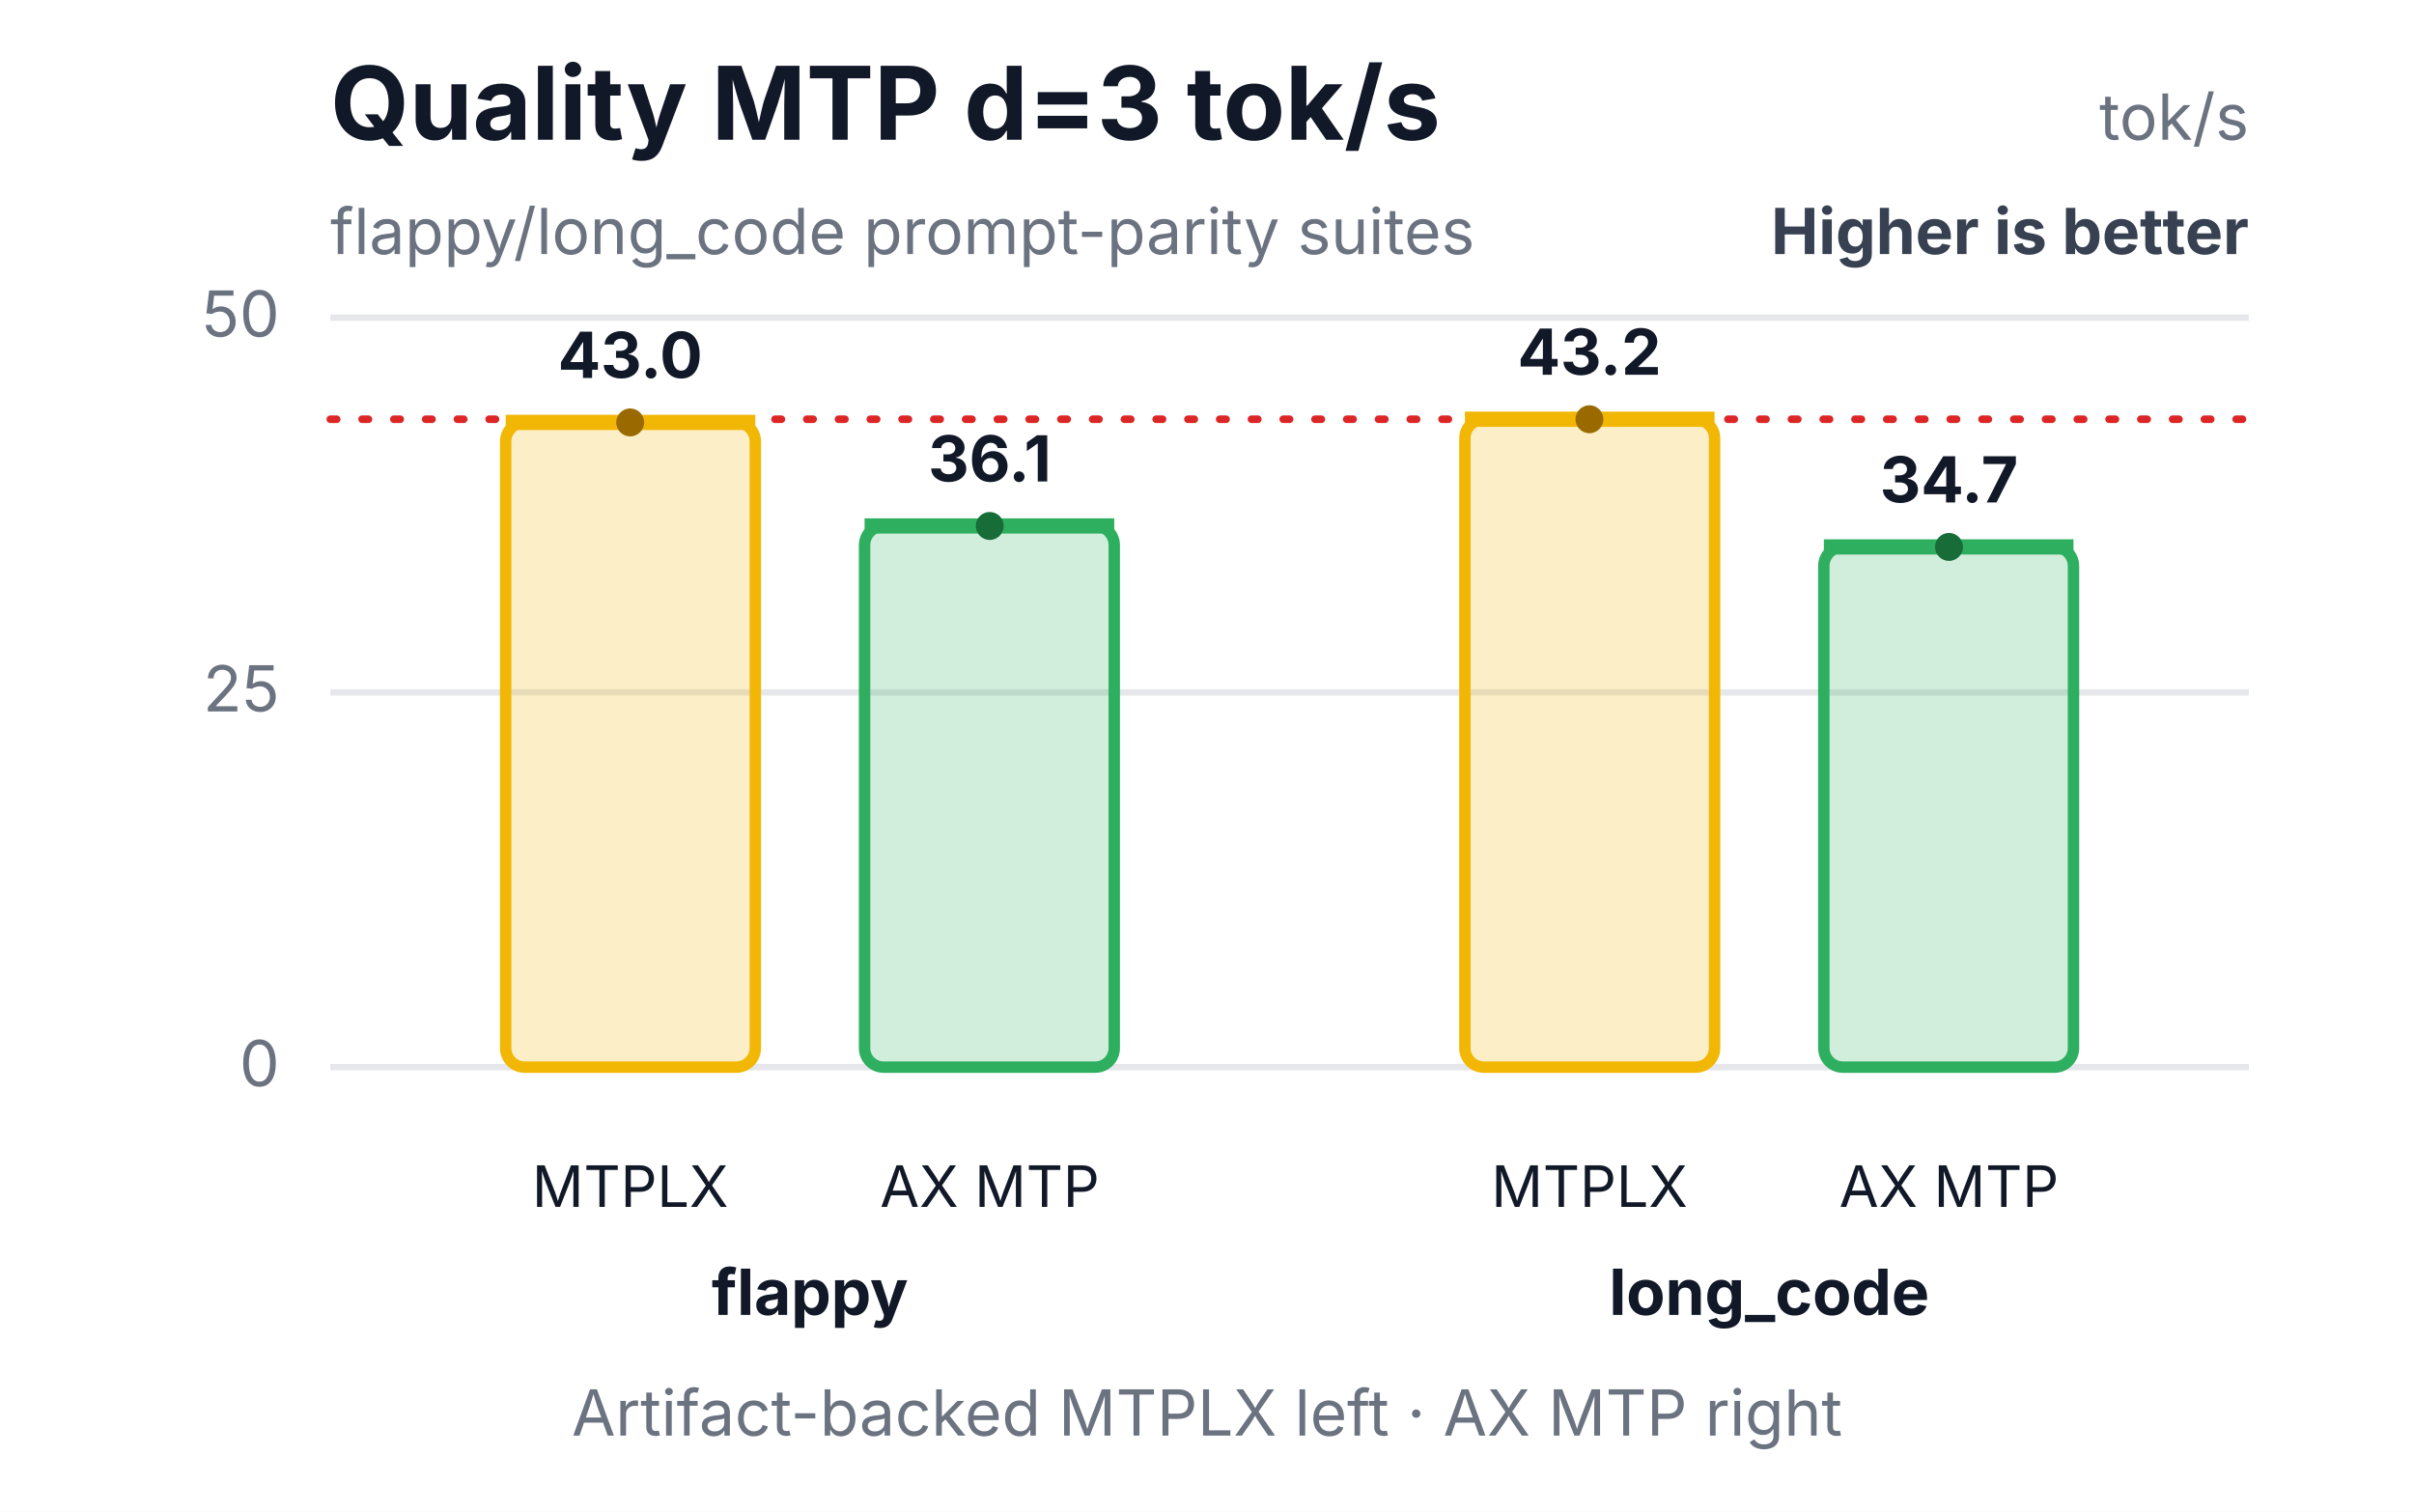
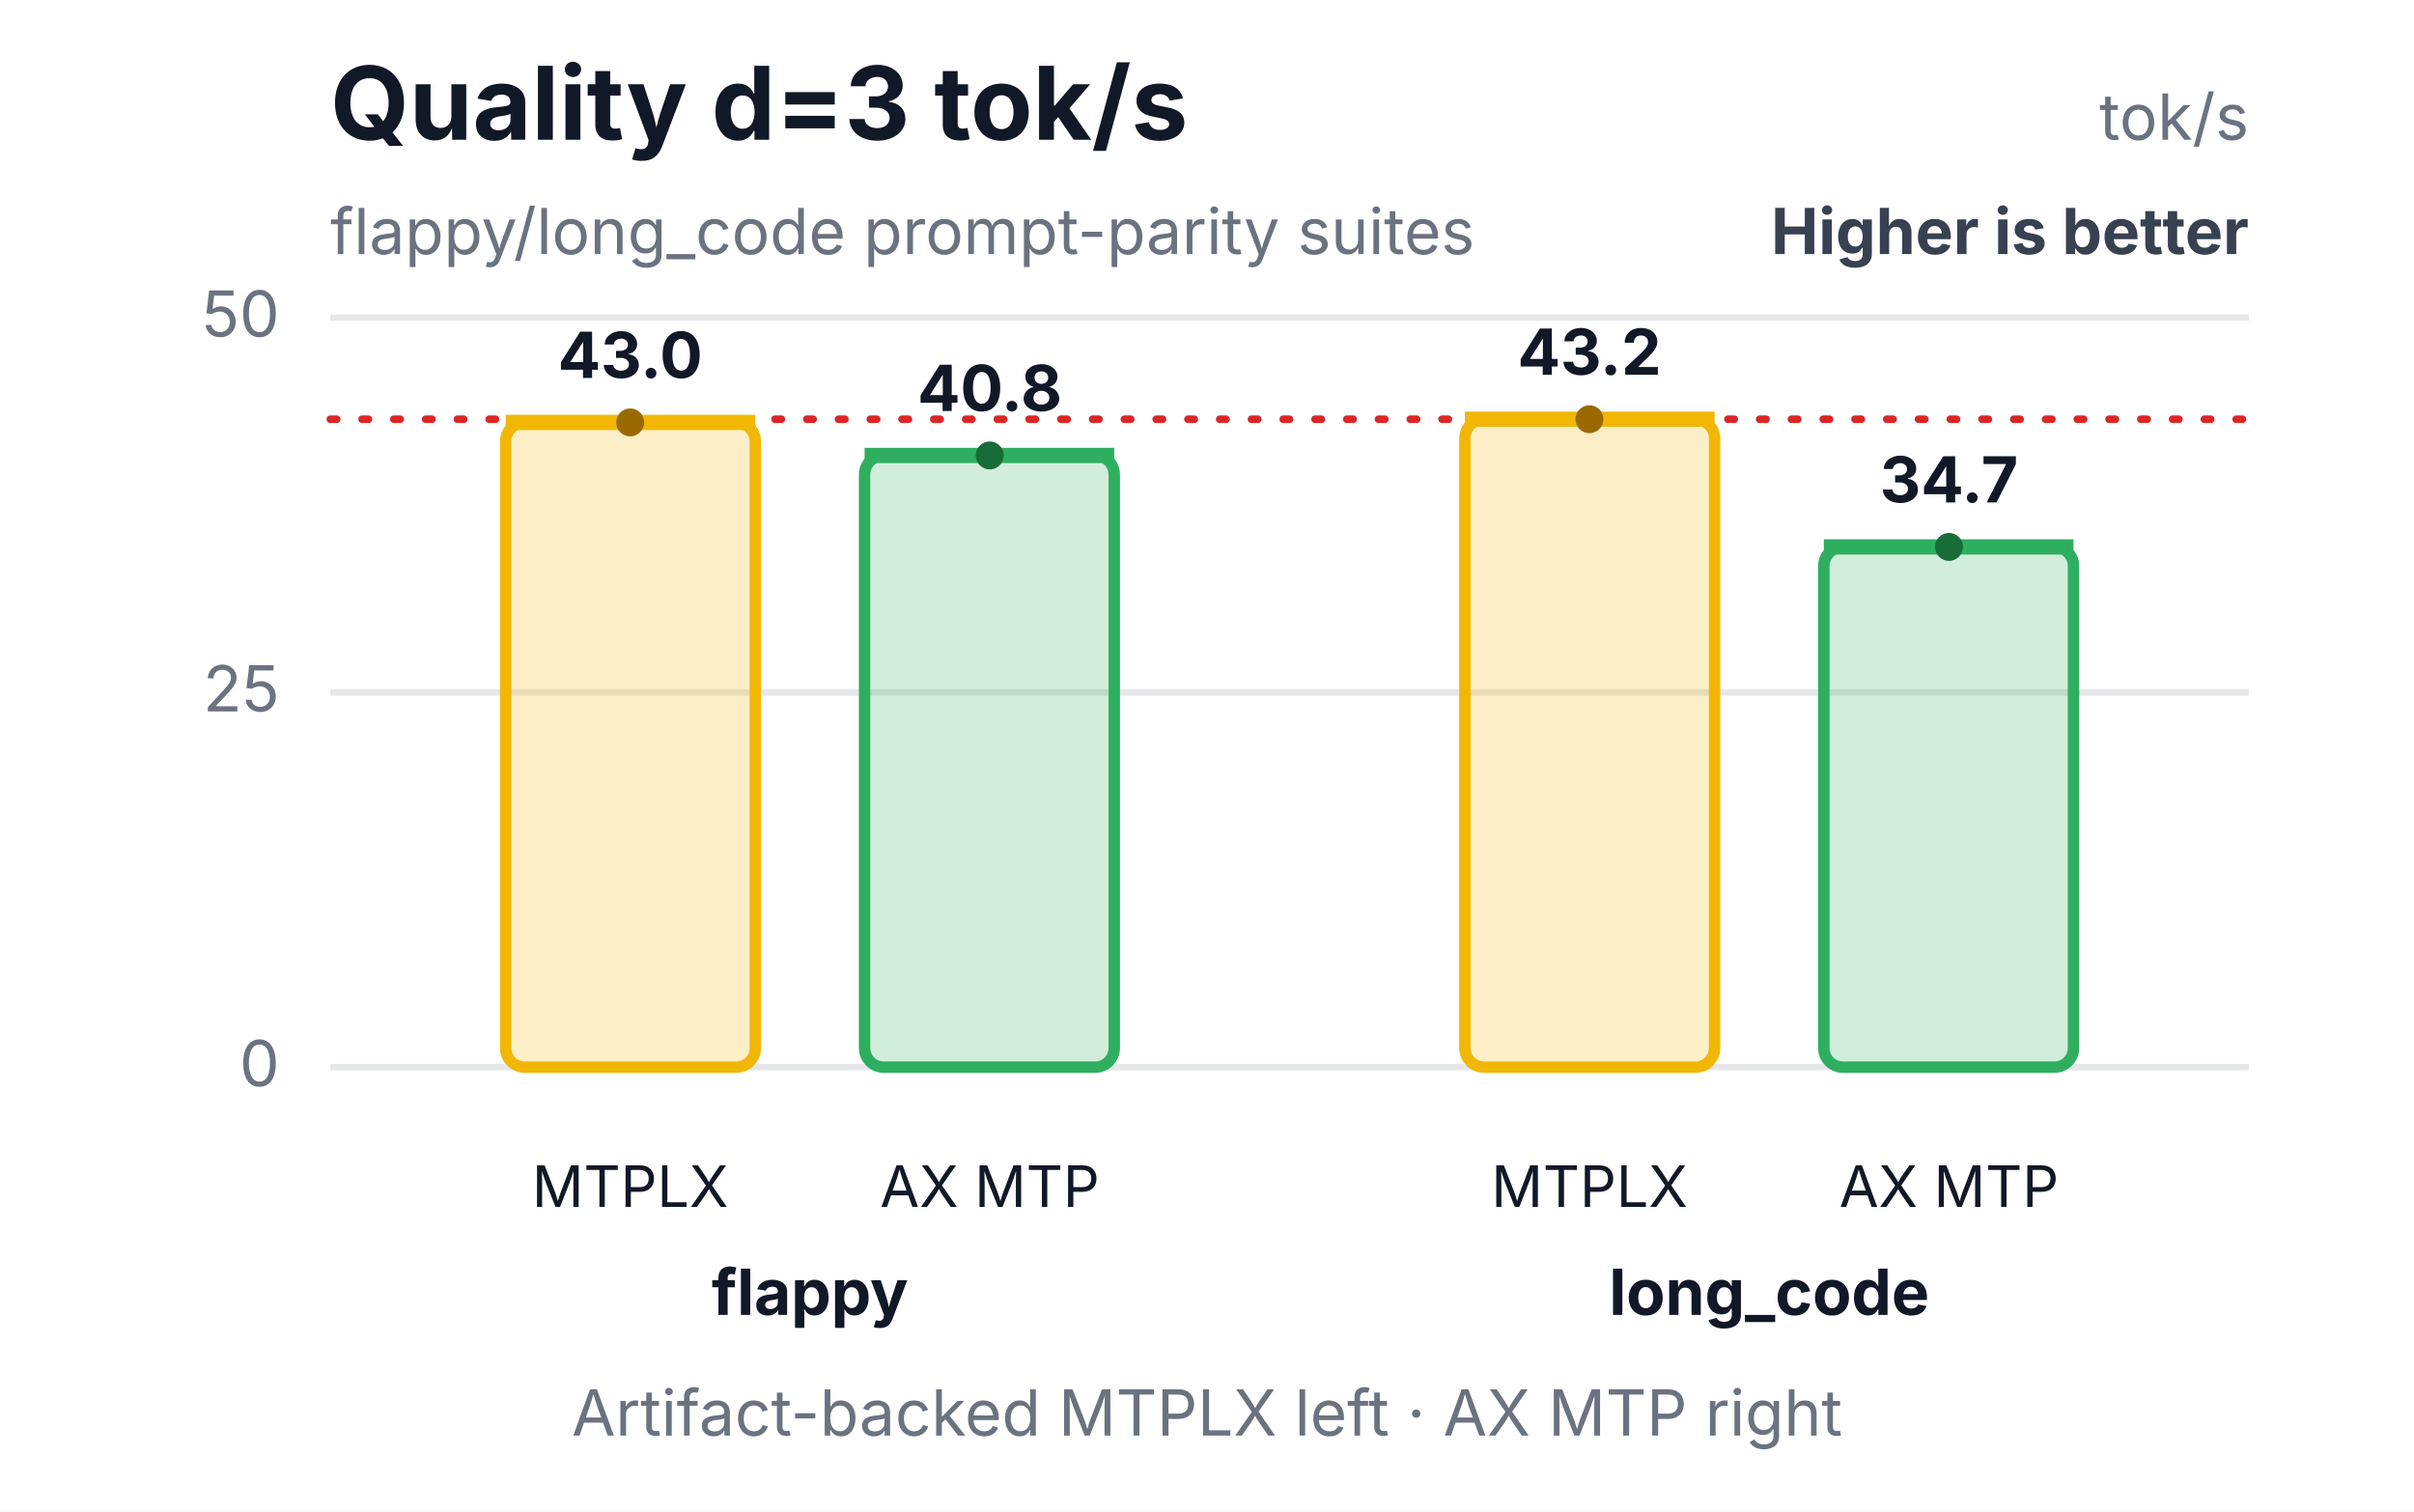
<svg xmlns="http://www.w3.org/2000/svg" width="380" height="238" viewBox="0 0 380 238" role="img" aria-labelledby="title desc">
  <rect width="380" height="238" fill="#ffffff" />
-   <text x="52" y="22" font-family="Inter,Segoe UI,Arial,sans-serif" font-size="16" font-weight="700" fill="#111827">Quality MTP d=3 tok/s</text>
+   <text x="52" y="22" font-family="Inter,Segoe UI,Arial,sans-serif" font-size="16" font-weight="700" fill="#111827">Quality d=3 tok/s</text>
  <text x="52" y="40" font-family="Inter,Segoe UI,Arial,sans-serif" font-size="10" fill="#6b7280">flappy/long_code prompt-parity suites</text>
  <text x="354" y="22" text-anchor="end" font-family="Inter,Segoe UI,Arial,sans-serif" font-size="10" fill="#6b7280">tok/s</text>
  <text x="354" y="40" text-anchor="end" font-family="Inter,Segoe UI,Arial,sans-serif" font-size="10" font-weight="700" fill="#374151">Higher is better</text>
  <line x1="52" y1="168.0" x2="354" y2="168.0" stroke="#e5e7eb" stroke-width="1" />
  <text x="44" y="171.0" text-anchor="end" font-family="Inter,Segoe UI,Arial,sans-serif" font-size="10" fill="#6b7280">0</text>
  <line x1="52" y1="109.0" x2="354" y2="109.0" stroke="#e5e7eb" stroke-width="1" />
  <text x="44" y="112.0" text-anchor="end" font-family="Inter,Segoe UI,Arial,sans-serif" font-size="10" fill="#6b7280">25</text>
  <line x1="52" y1="50.0" x2="354" y2="50.0" stroke="#e5e7eb" stroke-width="1" />
  <text x="44" y="53.0" text-anchor="end" font-family="Inter,Segoe UI,Arial,sans-serif" font-size="10" fill="#6b7280">50</text>
  <line x1="52" y1="66.0" x2="354" y2="66.0" stroke="#dc2626" stroke-width="1.2" stroke-dasharray="1 4" stroke-linecap="round" />
  <rect x="79.6" y="66.5" width="39.3" height="101.5" rx="3" fill="#f2b705" fill-opacity="0.22" stroke="#f2b705" stroke-width="1.8" />
  <line x1="79.6" y1="66.5" x2="118.9" y2="66.5" stroke="#f2b705" stroke-width="2.4" />
  <circle cx="99.2" cy="66.5" r="2.2" fill="#9a6a00" />
  <text x="99.2" y="59.5" text-anchor="middle" font-family="Inter,Segoe UI,Arial,sans-serif" font-size="10" font-weight="700" fill="#111827">43.0</text>
  <text x="99.2" y="190" text-anchor="middle" font-family="Inter,Segoe UI,Arial,sans-serif" font-size="9" fill="#111827">MTPLX</text>
-   <rect x="136.1" y="82.8" width="39.3" height="85.2" rx="3" fill="#2eaf5f" fill-opacity="0.22" stroke="#2eaf5f" stroke-width="1.8" />
-   <line x1="136.1" y1="82.8" x2="175.4" y2="82.8" stroke="#2eaf5f" stroke-width="2.4" />
-   <circle cx="155.8" cy="82.8" r="2.2" fill="#176c37" />
-   <text x="155.8" y="75.8" text-anchor="middle" font-family="Inter,Segoe UI,Arial,sans-serif" font-size="10" font-weight="700" fill="#111827">36.1</text>
+   <rect x="136.1" y="71.7" width="39.3" height="96.3" rx="3" fill="#2eaf5f" fill-opacity="0.22" stroke="#2eaf5f" stroke-width="1.8" />
+   <line x1="136.1" y1="71.7" x2="175.4" y2="71.7" stroke="#2eaf5f" stroke-width="2.4" />
+   <circle cx="155.8" cy="71.7" r="2.2" fill="#176c37" />
+   <text x="155.8" y="64.7" text-anchor="middle" font-family="Inter,Segoe UI,Arial,sans-serif" font-size="10" font-weight="700" fill="#111827">40.8</text>
  <text x="155.8" y="190" text-anchor="middle" font-family="Inter,Segoe UI,Arial,sans-serif" font-size="9" fill="#111827">AX MTP</text>
  <text x="127.5" y="207" text-anchor="middle" font-family="Inter,Segoe UI,Arial,sans-serif" font-size="10" font-weight="700" fill="#111827">flappy</text>
  <rect x="230.6" y="66.0" width="39.3" height="102.0" rx="3" fill="#f2b705" fill-opacity="0.22" stroke="#f2b705" stroke-width="1.8" />
  <line x1="230.6" y1="66.0" x2="269.9" y2="66.0" stroke="#f2b705" stroke-width="2.4" />
  <circle cx="250.2" cy="66.0" r="2.2" fill="#9a6a00" />
  <text x="250.2" y="59.0" text-anchor="middle" font-family="Inter,Segoe UI,Arial,sans-serif" font-size="10" font-weight="700" fill="#111827">43.2</text>
  <text x="250.2" y="190" text-anchor="middle" font-family="Inter,Segoe UI,Arial,sans-serif" font-size="9" fill="#111827">MTPLX</text>
  <rect x="287.1" y="86.1" width="39.3" height="81.9" rx="3" fill="#2eaf5f" fill-opacity="0.22" stroke="#2eaf5f" stroke-width="1.8" />
  <line x1="287.1" y1="86.1" x2="326.4" y2="86.1" stroke="#2eaf5f" stroke-width="2.4" />
  <circle cx="306.8" cy="86.1" r="2.2" fill="#176c37" />
  <text x="306.8" y="79.1" text-anchor="middle" font-family="Inter,Segoe UI,Arial,sans-serif" font-size="10" font-weight="700" fill="#111827">34.7</text>
  <text x="306.8" y="190" text-anchor="middle" font-family="Inter,Segoe UI,Arial,sans-serif" font-size="9" fill="#111827">AX MTP</text>
  <text x="278.5" y="207" text-anchor="middle" font-family="Inter,Segoe UI,Arial,sans-serif" font-size="10" font-weight="700" fill="#111827">long_code</text>
  <text x="190.0" y="226" text-anchor="middle" font-family="Inter,Segoe UI,Arial,sans-serif" font-size="10" fill="#6b7280">Artifact-backed MTPLX left · AX MTP right</text>
</svg>
